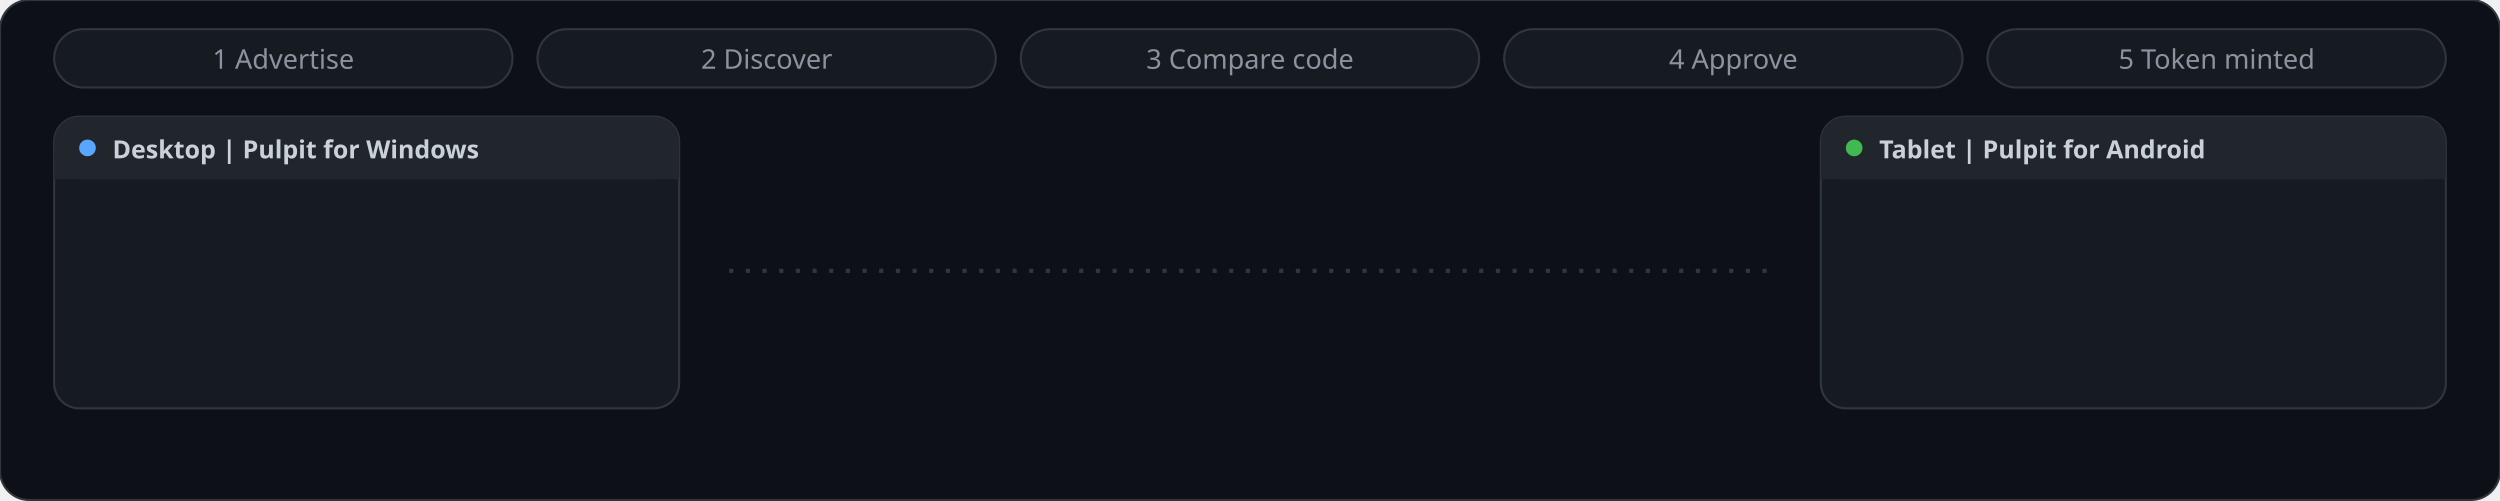
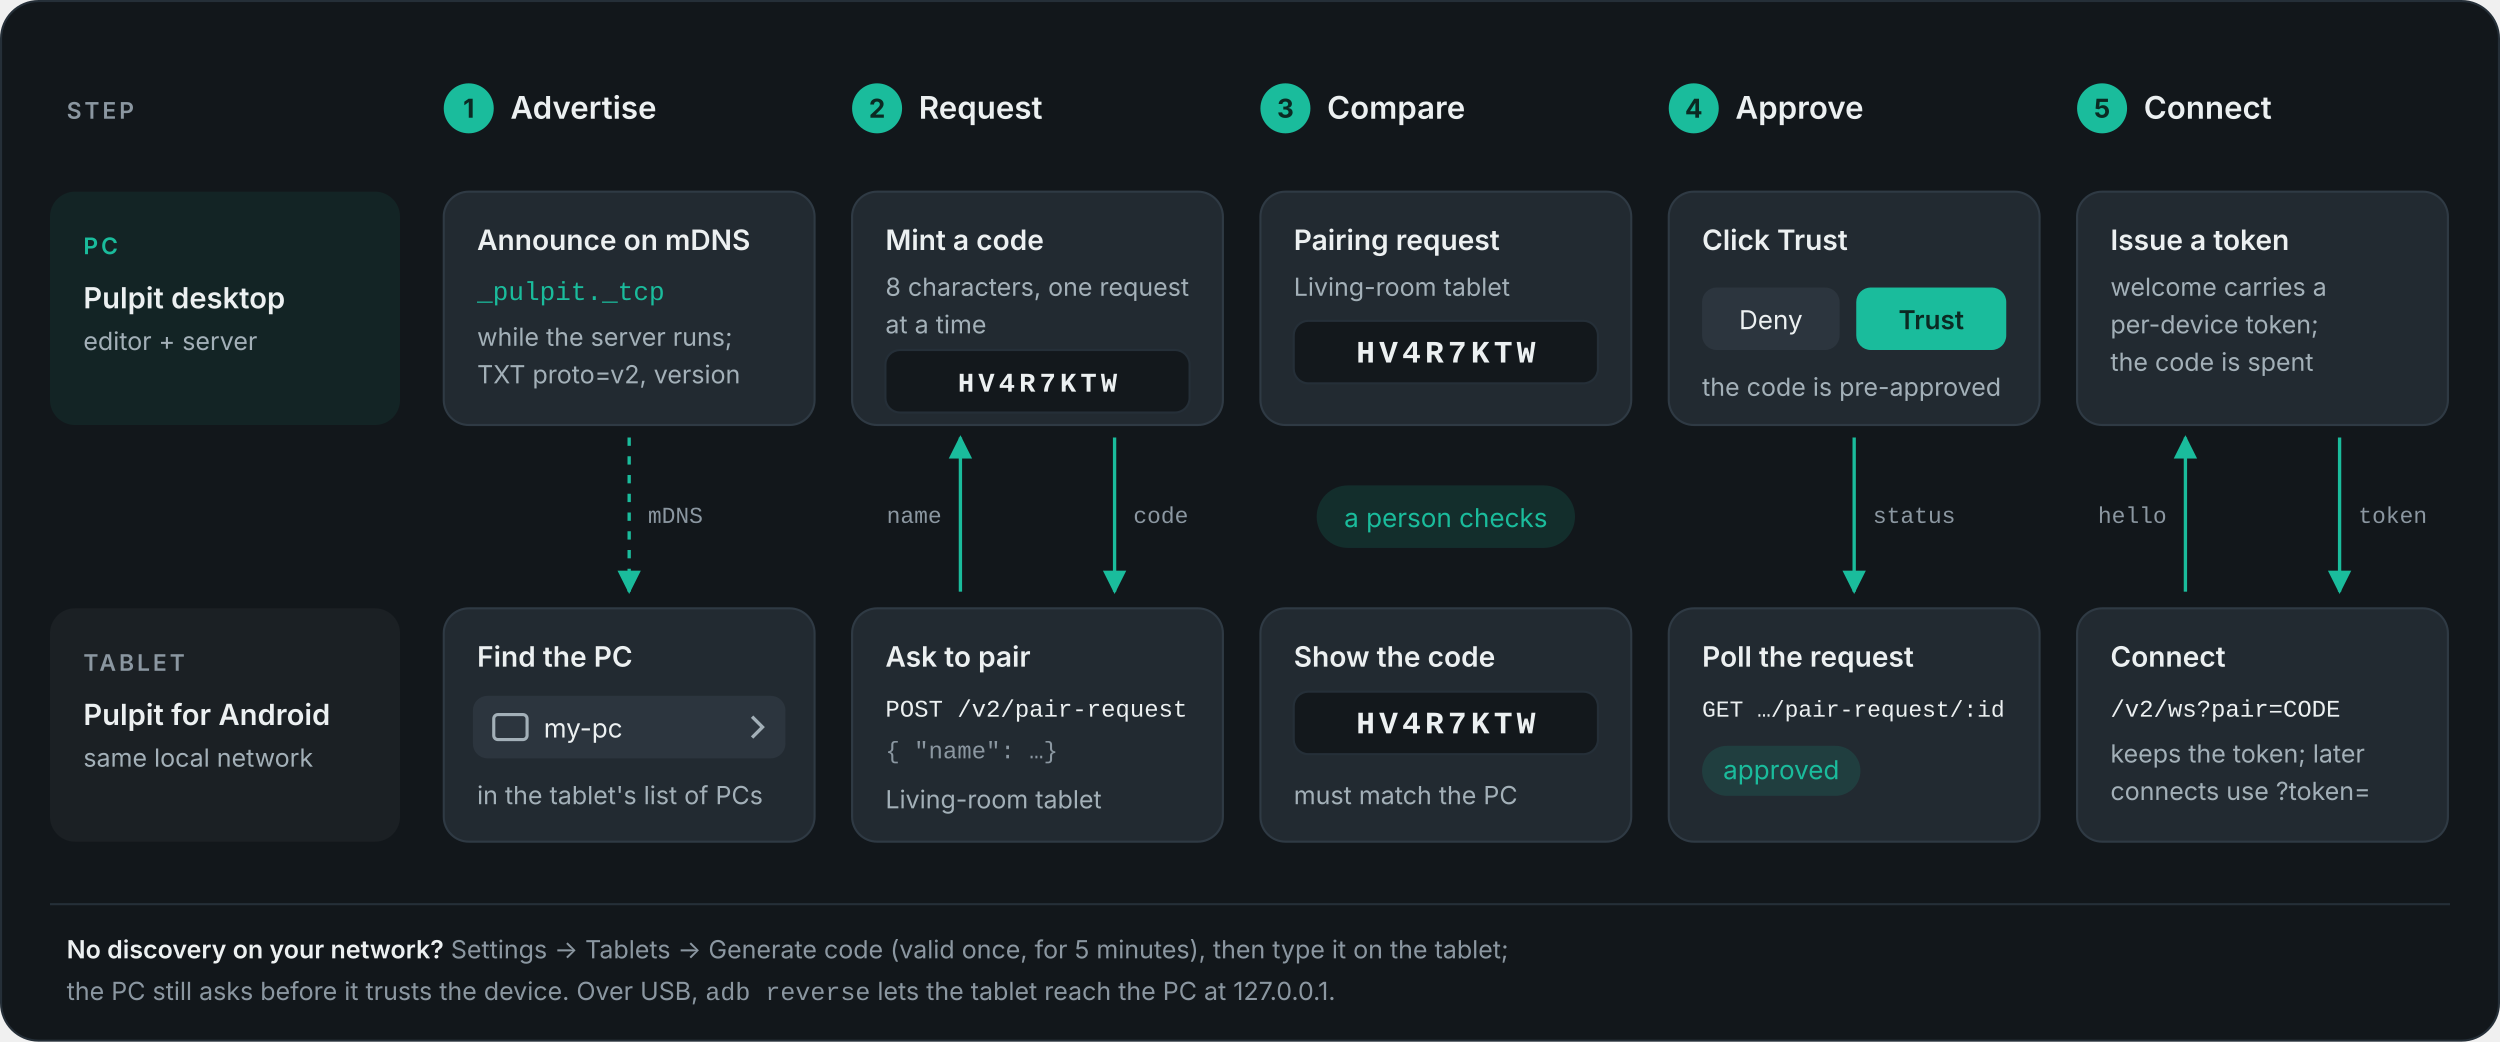
- <svg xmlns="http://www.w3.org/2000/svg" viewBox="0 0 1200 240" width="1200" height="240" role="img" aria-labelledby="pair-title pair-desc">
-   <rect width="1200" height="240" rx="14" fill="#0d1117" stroke="#30363d" />
-   <g font-family="sans-serif">
-     <rect x="26" y="14" width="220" height="28" rx="14" fill="#161b22" stroke="#30363d" />
-     <g>
-       <animate attributeName="opacity" values="0;1;1" keyTimes="0;0.2;1" calcMode="discrete" dur="15s" repeatCount="indefinite" />
-       <text x="136.0" y="33" font-size="13" fill="#8b949e" text-anchor="middle">1  Advertise</text>
-     </g>
-     <g opacity="0">
-       <animate attributeName="opacity" values="1;0;0" keyTimes="0;0.2;1" calcMode="discrete" dur="15s" repeatCount="indefinite" />
-       <rect x="26" y="14" width="220" height="28" rx="14" fill="#a371f7" fill-opacity="0.18" stroke="#a371f7" />
-       <text x="136.0" y="33" font-size="13" fill="#e6edf3" font-weight="bold" text-anchor="middle">1  Advertise</text>
-     </g>
-     <rect x="258" y="14" width="220" height="28" rx="14" fill="#161b22" stroke="#30363d" />
-     <g>
-       <animate attributeName="opacity" values="1;0;1;1" keyTimes="0;0.2;0.4;1" calcMode="discrete" dur="15s" repeatCount="indefinite" />
-       <text x="368.0" y="33" font-size="13" fill="#8b949e" text-anchor="middle">2  Discover</text>
-     </g>
-     <g opacity="0">
-       <animate attributeName="opacity" values="0;1;0;0" keyTimes="0;0.2;0.4;1" calcMode="discrete" dur="15s" repeatCount="indefinite" />
-       <rect x="258" y="14" width="220" height="28" rx="14" fill="#58a6ff" fill-opacity="0.18" stroke="#58a6ff" />
-       <text x="368.0" y="33" font-size="13" fill="#e6edf3" font-weight="bold" text-anchor="middle">2  Discover</text>
-     </g>
-     <rect x="490" y="14" width="220" height="28" rx="14" fill="#161b22" stroke="#30363d" />
-     <g>
-       <animate attributeName="opacity" values="1;0;1;1" keyTimes="0;0.4;0.6;1" calcMode="discrete" dur="15s" repeatCount="indefinite" />
-       <text x="600.0" y="33" font-size="13" fill="#8b949e" text-anchor="middle">3  Compare code</text>
-     </g>
-     <g opacity="0">
-       <animate attributeName="opacity" values="0;1;0;0" keyTimes="0;0.4;0.6;1" calcMode="discrete" dur="15s" repeatCount="indefinite" />
-       <rect x="490" y="14" width="220" height="28" rx="14" fill="#d29922" fill-opacity="0.18" stroke="#d29922" />
-       <text x="600.0" y="33" font-size="13" fill="#e6edf3" font-weight="bold" text-anchor="middle">3  Compare code</text>
-     </g>
-     <rect x="722" y="14" width="220" height="28" rx="14" fill="#161b22" stroke="#30363d" />
-     <g>
-       <animate attributeName="opacity" values="1;0;1;1" keyTimes="0;0.6;0.8;1" calcMode="discrete" dur="15s" repeatCount="indefinite" />
-       <text x="832.0" y="33" font-size="13" fill="#8b949e" text-anchor="middle">4  Approve</text>
-     </g>
-     <g opacity="0">
-       <animate attributeName="opacity" values="0;1;0;0" keyTimes="0;0.6;0.8;1" calcMode="discrete" dur="15s" repeatCount="indefinite" />
-       <rect x="722" y="14" width="220" height="28" rx="14" fill="#d29922" fill-opacity="0.18" stroke="#d29922" />
-       <text x="832.0" y="33" font-size="13" fill="#e6edf3" font-weight="bold" text-anchor="middle">4  Approve</text>
-     </g>
-     <rect x="954" y="14" width="220" height="28" rx="14" fill="#161b22" stroke="#30363d" />
-     <g>
-       <animate attributeName="opacity" values="1;0;0" keyTimes="0;0.8;1" calcMode="discrete" dur="15s" repeatCount="indefinite" />
-       <text x="1064.0" y="33" font-size="13" fill="#8b949e" text-anchor="middle">5  Token minted</text>
-     </g>
-     <g opacity="0">
-       <animate attributeName="opacity" values="0;1;1" keyTimes="0;0.8;1" calcMode="discrete" dur="15s" repeatCount="indefinite" />
-       <rect x="954" y="14" width="220" height="28" rx="14" fill="#3fb950" fill-opacity="0.18" stroke="#3fb950" />
-       <text x="1064.0" y="33" font-size="13" fill="#e6edf3" font-weight="bold" text-anchor="middle">5  Token minted</text>
-     </g>
-     <rect x="26" y="56" width="300" height="140" rx="12" fill="#161b22" stroke="#30363d" />
-     <rect x="26" y="56" width="300" height="30" rx="12" fill="#21262d" />
-     <rect x="26" y="74" width="300" height="12" fill="#21262d" />
-     <circle cx="42" cy="71" r="4" fill="#58a6ff" />
-     <text x="54" y="76" font-size="12" fill="#c9d1d9" font-weight="bold">Desktop  |  Pulpit for Windows</text>
-     <rect x="874" y="56" width="300" height="140" rx="12" fill="#161b22" stroke="#30363d" />
-     <rect x="874" y="56" width="300" height="30" rx="12" fill="#21262d" />
-     <rect x="874" y="74" width="300" height="12" fill="#21262d" />
-     <circle cx="890" cy="71" r="4" fill="#3fb950" />
-     <text x="902" y="76" font-size="12" fill="#c9d1d9" font-weight="bold">Tablet  |  Pulpit for Android</text>
-     <g opacity="0">
-       <animate attributeName="opacity" values="1;0;0" keyTimes="0;0.2;1" calcMode="discrete" dur="15s" repeatCount="indefinite" />
-       <text x="46" y="114" font-size="14" fill="#e6edf3" font-weight="bold">Embedded server on :8500</text>
-       <text x="46" y="138" font-size="12" fill="#a371f7" font-family="Consolas,Menlo,monospace">mDNS: advertising _pulpit._tcp</text>
-       <text x="46" y="158" font-size="11" fill="#8b949e" font-family="Consolas,Menlo,monospace">TXT: proto=v2, version, host</text>
-     </g>
-     <g opacity="0">
-       <animate attributeName="opacity" values="0;1;0;0" keyTimes="0;0.2;0.4;1" calcMode="discrete" dur="15s" repeatCount="indefinite" />
-       <text x="46" y="114" font-size="14" fill="#e6edf3" font-weight="bold">Pair request received</text>
-       <text x="46" y="138" font-size="12" fill="#58a6ff" font-family="Consolas,Menlo,monospace">from "SM-T561"</text>
-       <text x="46" y="158" font-size="11" fill="#8b949e">LAN only, one request at a time</text>
-     </g>
-     <g opacity="0">
-       <animate attributeName="opacity" values="0;1;0;0" keyTimes="0;0.4;0.6;1" calcMode="discrete" dur="15s" repeatCount="indefinite" />
-       <text x="46" y="110" font-size="12" fill="#8b949e">Verification code</text>
-       <text x="46" y="142" font-size="30" fill="#d29922" font-weight="bold" font-family="Consolas,Menlo,monospace">K7M4Q2XN</text>
-       <text x="46" y="162" font-size="11" fill="#8b949e">valid for 5 minutes</text>
-     </g>
-     <g opacity="0">
-       <animate attributeName="opacity" values="0;1;0;0" keyTimes="0;0.6;0.8;1" calcMode="discrete" dur="15s" repeatCount="indefinite" />
-       <text x="46" y="110" font-size="13" fill="#e6edf3" font-weight="bold">Same code on the tablet?</text>
-       <text x="46" y="128" font-size="14" fill="#d29922" font-family="Consolas,Menlo,monospace">K7M4Q2XN</text>
-       <rect x="46" y="138" width="86" height="28" rx="8" fill="#21262d" stroke="#30363d" />
-       <text x="89" y="157" font-size="12" fill="#8b949e" text-anchor="middle">Deny</text>
-       <rect x="144" y="138" width="110" height="28" rx="8" fill="#3fb950" fill-opacity="0.2" stroke="#3fb950" />
-       <text x="199" y="157" font-size="12" fill="#e6edf3" font-weight="bold" text-anchor="middle">Approve</text>
-     </g>
-     <g opacity="0">
-       <animate attributeName="opacity" values="0;1;1" keyTimes="0;0.8;1" calcMode="discrete" dur="15s" repeatCount="indefinite" />
-       <text x="46" y="114" font-size="14" fill="#3fb950" font-weight="bold">Device added</text>
-       <text x="46" y="138" font-size="12" fill="#e6edf3">per-device token minted</text>
-       <text x="46" y="158" font-size="11" fill="#8b949e">code burned, single use</text>
-     </g>
-     <g opacity="0">
-       <animate attributeName="opacity" values="1;0;0" keyTimes="0;0.2;1" calcMode="discrete" dur="15s" repeatCount="indefinite" />
-       <text x="894" y="114" font-size="14" fill="#e6edf3" font-weight="bold">Auto (on the network)</text>
-       <text x="894" y="138" font-size="12" fill="#8b949e">Searching for computers...</text>
-     </g>
-     <g opacity="0">
-       <animate attributeName="opacity" values="0;1;0;0" keyTimes="0;0.2;0.4;1" calcMode="discrete" dur="15s" repeatCount="indefinite" />
-       <text x="894" y="108" font-size="12" fill="#8b949e">Computers found</text>
-       <rect x="894" y="116" width="260" height="30" rx="8" fill="#58a6ff" fill-opacity="0.16" stroke="#58a6ff" />
-       <text x="906" y="136" font-size="12" fill="#e6edf3" font-family="Consolas,Menlo,monospace">Pulpit  (192.168.x.x:8500)</text>
-       <text x="894" y="164" font-size="11" fill="#8b949e">tap to pair</text>
-     </g>
-     <g opacity="0">
-       <animate attributeName="opacity" values="0;1;0;0" keyTimes="0;0.4;0.6;1" calcMode="discrete" dur="15s" repeatCount="indefinite" />
-       <text x="894" y="110" font-size="12" fill="#8b949e">Verification code</text>
-       <text x="894" y="142" font-size="30" fill="#d29922" font-weight="bold" font-family="Consolas,Menlo,monospace">K7M4Q2XN</text>
-       <text x="894" y="162" font-size="11" fill="#8b949e">same as on the desktop</text>
-     </g>
-     <g opacity="0">
-       <animate attributeName="opacity" values="0;1;0;0" keyTimes="0;0.6;0.8;1" calcMode="discrete" dur="15s" repeatCount="indefinite" />
-       <text x="894" y="114" font-size="14" fill="#e6edf3" font-weight="bold">Confirm on the computer</text>
-       <text x="894" y="138" font-size="12" fill="#8b949e">that the codes match...</text>
-       <rect x="894" y="148" width="80" height="26" rx="8" fill="#21262d" stroke="#30363d" />
-       <text x="934" y="166" font-size="12" fill="#8b949e" text-anchor="middle">Cancel</text>
-     </g>
-     <g opacity="0">
-       <animate attributeName="opacity" values="0;1;1" keyTimes="0;0.8;1" calcMode="discrete" dur="15s" repeatCount="indefinite" />
-       <text x="894" y="114" font-size="14" fill="#3fb950" font-weight="bold">Paired</text>
-       <text x="894" y="138" font-size="12" fill="#e6edf3">token stored on the tablet</text>
-       <text x="894" y="158" font-size="11" fill="#8b949e">board syncs next</text>
-     </g>
-     <path d="M350,130 H850" stroke="#30363d" stroke-width="2" stroke-dasharray="2 6" fill="none" />
-     <g opacity="0">
-       <animate attributeName="opacity" values="1;0;0" keyTimes="0;0.2;1" calcMode="discrete" dur="15s" repeatCount="indefinite" />
-       <rect x="450" y="76" width="300" height="24" rx="8" fill="#0d1117" stroke="#a371f7" />
-       <text x="600" y="92" font-size="11" fill="#c9d1d9" text-anchor="middle" font-family="Consolas,Menlo,monospace">mDNS  _pulpit._tcp.local</text>
-       <circle cx="350" cy="130" r="6" fill="none" stroke="#a371f7" stroke-width="2" opacity="0">
-         <animate attributeName="cx" values="350;790" dur="1.5s" begin="0.0s" repeatCount="indefinite" />
-         <animate attributeName="opacity" values="0;0.9;0" dur="1.5s" begin="0.0s" repeatCount="indefinite" />
-       </circle>
-       <circle cx="350" cy="130" r="6" fill="none" stroke="#a371f7" stroke-width="2" opacity="0">
-         <animate attributeName="cx" values="350;790" dur="1.5s" begin="0.5s" repeatCount="indefinite" />
-         <animate attributeName="opacity" values="0;0.9;0" dur="1.5s" begin="0.5s" repeatCount="indefinite" />
-       </circle>
-       <circle cx="350" cy="130" r="6" fill="none" stroke="#a371f7" stroke-width="2" opacity="0">
-         <animate attributeName="cx" values="350;790" dur="1.5s" begin="1.0s" repeatCount="indefinite" />
-         <animate attributeName="opacity" values="0;0.9;0" dur="1.5s" begin="1.0s" repeatCount="indefinite" />
-       </circle>
-     </g>
-     <g opacity="0">
-       <animate attributeName="opacity" values="0;1;0;0" keyTimes="0;0.2;0.4;1" calcMode="discrete" dur="15s" repeatCount="indefinite" />
-       <rect x="450" y="76" width="300" height="24" rx="8" fill="#0d1117" stroke="#58a6ff" />
-       <text x="600" y="92" font-size="11" fill="#c9d1d9" text-anchor="middle" font-family="Consolas,Menlo,monospace">POST /v2/pair-request</text>
-       <circle cx="850" cy="130" r="8" fill="#58a6ff">
-         <animate attributeName="cx" values="850;850;362;362" keyTimes="0;0.2;0.36;1" dur="15s" repeatCount="indefinite" />
-       </circle>
-     </g>
-     <g opacity="0">
-       <animate attributeName="opacity" values="0;1;0;0" keyTimes="0;0.4;0.6;1" calcMode="discrete" dur="15s" repeatCount="indefinite" />
-       <rect x="450" y="76" width="300" height="24" rx="8" fill="#0d1117" stroke="#d29922" />
-       <text x="600" y="92" font-size="11" fill="#c9d1d9" text-anchor="middle" font-family="Consolas,Menlo,monospace">same code on both screens</text>
-       <circle cx="350" cy="130" r="8" fill="#d29922">
-         <animate attributeName="cx" values="350;350;540;540" keyTimes="0;0.4;0.56;1" dur="15s" repeatCount="indefinite" />
-       </circle>
-       <circle cx="850" cy="130" r="8" fill="#d29922">
-         <animate attributeName="cx" values="850;850;660;660" keyTimes="0;0.4;0.56;1" dur="15s" repeatCount="indefinite" />
-       </circle>
-       <rect x="535" y="115" width="130" height="30" rx="10" fill="#161b22" stroke="#d29922" />
-       <text x="600" y="135" font-size="15" fill="#e6edf3" font-weight="bold" text-anchor="middle" font-family="Consolas,Menlo,monospace">K7M4Q2XN</text>
-     </g>
-     <g opacity="0">
-       <animate attributeName="opacity" values="0;1;0;0" keyTimes="0;0.6;0.8;1" calcMode="discrete" dur="15s" repeatCount="indefinite" />
-       <rect x="450" y="76" width="300" height="24" rx="8" fill="#0d1117" stroke="#d29922" />
-       <text x="600" y="92" font-size="11" fill="#c9d1d9" text-anchor="middle" font-family="Consolas,Menlo,monospace">a human compares and approves</text>
-       <circle cx="600" cy="130" r="22" fill="#3fb950" fill-opacity="0.15" stroke="#3fb950" stroke-width="2" />
-       <path d="M589,131 l8,9 l15,-17" fill="none" stroke="#3fb950" stroke-width="4" stroke-linecap="round" stroke-linejoin="round" stroke-dasharray="40" stroke-dashoffset="40">
-         <animate attributeName="stroke-dashoffset" values="40;40;0;0" keyTimes="0;0.6;0.76;1" dur="15s" repeatCount="indefinite" />
-       </path>
-     </g>
-     <g opacity="0">
-       <animate attributeName="opacity" values="0;1;1" keyTimes="0;0.8;1" calcMode="discrete" dur="15s" repeatCount="indefinite" />
-       <rect x="450" y="76" width="300" height="24" rx="8" fill="#0d1117" stroke="#3fb950" />
-       <text x="600" y="92" font-size="11" fill="#c9d1d9" text-anchor="middle" font-family="Consolas,Menlo,monospace">welcome.token  (per-device)</text>
-       <circle cx="350" cy="130" r="8" fill="#3fb950">
-         <animate attributeName="cx" values="350;350;838;838" keyTimes="0;0.8;0.96;1" dur="15s" repeatCount="indefinite" />
-       </circle>
-     </g>
-     <g opacity="0">
-       <animate attributeName="opacity" values="1;0;0" keyTimes="0;0.2;1" calcMode="discrete" dur="15s" repeatCount="indefinite" />
-       <text x="600" y="226" font-size="14" fill="#c9d1d9" text-anchor="middle">The desktop announces itself on the local network.</text>
-     </g>
-     <g opacity="0">
-       <animate attributeName="opacity" values="0;1;0;0" keyTimes="0;0.2;0.4;1" calcMode="discrete" dur="15s" repeatCount="indefinite" />
-       <text x="600" y="226" font-size="14" fill="#c9d1d9" text-anchor="middle">The tablet finds the desktop in its list and asks to pair.</text>
-     </g>
-     <g opacity="0">
-       <animate attributeName="opacity" values="0;1;0;0" keyTimes="0;0.4;0.6;1" calcMode="discrete" dur="15s" repeatCount="indefinite" />
-       <text x="600" y="226" font-size="14" fill="#c9d1d9" text-anchor="middle">Both screens show the same verification code.</text>
-     </g>
-     <g opacity="0">
-       <animate attributeName="opacity" values="0;1;0;0" keyTimes="0;0.6;0.8;1" calcMode="discrete" dur="15s" repeatCount="indefinite" />
-       <text x="600" y="226" font-size="14" fill="#c9d1d9" text-anchor="middle">Codes match: the operator approves on the desktop.</text>
-     </g>
-     <g opacity="0">
-       <animate attributeName="opacity" values="0;1;1" keyTimes="0;0.8;1" calcMode="discrete" dur="15s" repeatCount="indefinite" />
-       <text x="600" y="226" font-size="14" fill="#c9d1d9" text-anchor="middle">A per-device token is issued. No code needed next time.</text>
-     </g>
-   </g>
+ <svg xmlns="http://www.w3.org/2000/svg" viewBox="0 0 1200 500" width="1200" height="500" role="img" aria-labelledby="pair-title pair-desc">
+   <style>
+ text{font-family:Inter,"Segoe UI",Roboto,"Helvetica Neue",Arial,system-ui,sans-serif;fill:#ecf0f1}
+ .m,.ml{font-family:ui-monospace,"Cascadia Mono","SF Mono",Menlo,Consolas,"Liberation Mono",monospace}
+ .ml{font-size:11px;fill:#8b97a1}
+ .lbl{font-size:11px;font-weight:600;letter-spacing:1.4px;fill:#8b97a1}
+ .h{font-size:15px;font-weight:600}
+ .h2{font-size:14px;font-weight:600}
+ .b{font-size:13.5px;font-weight:600}
+ .s{font-size:12px;fill:#a3b0b8}
+ .n{font-size:12px;fill:#8b97a1}
+ .c{font-size:12.5px;fill:#ecf0f1}
+ .card{fill:#222a31;stroke:#2f3a44}
+ </style>
+   <defs>
+     <marker id="aa" viewBox="0 0 10 10" refX="9" refY="5" markerWidth="7" markerHeight="7" orient="auto">
+       <path d="M0 0L10 5L0 10z" fill="#1abc9c" />
+     </marker>
+     <marker id="ar" viewBox="0 0 10 10" refX="9" refY="5" markerWidth="7" markerHeight="7" orient="auto">
+       <path d="M0 0L10 5L0 10z" fill="#6b7885" />
+     </marker>
+   </defs>
+   <rect x=".5" y=".5" width="1199" height="499" rx="18" fill="#12171b" stroke="#252f38" />
+   <text class="lbl" x="32" y="57">STEP</text>
+   <rect x="24" y="92" width="168" height="112" rx="12" fill="#1abc9c" fill-opacity=".08" />
+   <text class="lbl" x="40" y="122" style="fill:#1abc9c">PC</text>
+   <text class="h2" x="40" y="148">Pulpit desktop</text>
+   <text class="s" x="40" y="168">editor + server</text>
+   <rect x="24" y="292" width="168" height="112" rx="12" fill="#ffffff" fill-opacity=".04" />
+   <text class="lbl" x="40" y="322">TABLET</text>
+   <text class="h2" x="40" y="348">Pulpit for Android</text>
+   <text class="s" x="40" y="368">same local network</text>
+   <circle cx="225" cy="52" r="12" fill="#1abc9c" />
+   <text x="225" y="56.5" text-anchor="middle" style="font-size:12.5px;font-weight:700;fill:#0b2a23">1</text>
+   <text class="h" x="245" y="57">Advertise</text>
+   <rect class="card" x="213" y="92" width="178" height="112" rx="12" />
+   <rect class="card" x="213" y="292" width="178" height="112" rx="12" />
+   <circle cx="421" cy="52" r="12" fill="#1abc9c" />
+   <text x="421" y="56.5" text-anchor="middle" style="font-size:12.5px;font-weight:700;fill:#0b2a23">2</text>
+   <text class="h" x="441" y="57">Request</text>
+   <rect class="card" x="409" y="92" width="178" height="112" rx="12" />
+   <rect class="card" x="409" y="292" width="178" height="112" rx="12" />
+   <circle cx="617" cy="52" r="12" fill="#1abc9c" />
+   <text x="617" y="56.5" text-anchor="middle" style="font-size:12.5px;font-weight:700;fill:#0b2a23">3</text>
+   <text class="h" x="637" y="57">Compare</text>
+   <rect class="card" x="605" y="92" width="178" height="112" rx="12" />
+   <rect class="card" x="605" y="292" width="178" height="112" rx="12" />
+   <circle cx="813" cy="52" r="12" fill="#1abc9c" />
+   <text x="813" y="56.5" text-anchor="middle" style="font-size:12.5px;font-weight:700;fill:#0b2a23">4</text>
+   <text class="h" x="833" y="57">Approve</text>
+   <rect class="card" x="801" y="92" width="178" height="112" rx="12" />
+   <rect class="card" x="801" y="292" width="178" height="112" rx="12" />
+   <circle cx="1009" cy="52" r="12" fill="#1abc9c" />
+   <text x="1009" y="56.5" text-anchor="middle" style="font-size:12.5px;font-weight:700;fill:#0b2a23">5</text>
+   <text class="h" x="1029" y="57">Connect</text>
+   <rect class="card" x="997" y="92" width="178" height="112" rx="12" />
+   <rect class="card" x="997" y="292" width="178" height="112" rx="12" />
+   <text class="b" x="229" y="120">Announce on mDNS</text>
+   <text class="m" x="229" y="144" style="font-size:12.5px;fill:#1abc9c">_pulpit._tcp</text>
+   <text class="s" x="229" y="166">while the server runs;</text>
+   <text class="s" x="229" y="184">TXT proto=v2, version</text>
+   <text class="b" x="229" y="320">Find the PC</text>
+   <rect x="227" y="334" width="150" height="30" rx="7" fill="#2c353e" />
+   <rect x="237" y="343" width="16" height="12" rx="2" fill="none" stroke="#a3b0b8" stroke-width="1.5" />
+   <text class="c" x="261" y="354">my-pc</text>
+   <path d="M361 344l5 5-5 5" stroke="#a3b0b8" stroke-width="1.6" fill="none" />
+   <text class="s" x="229" y="386">in the tablet's list of PCs</text>
+   <path d="M302 210V284" stroke="#1abc9c" stroke-width="1.6" fill="none" stroke-dasharray="4 5" marker-end="url(#aa)" />
+   <text class="ml" x="311" y="251" text-anchor="start">mDNS</text>
+   <text class="b" x="425" y="120">Mint a code</text>
+   <text class="s" x="425" y="142">8 characters, one request</text>
+   <text class="s" x="425" y="160">at a time</text>
+   <rect x="425" y="168" width="146" height="30" rx="7" fill="#13181c" stroke="#252f38" />
+   <text class="m" x="498" y="188" text-anchor="middle" style="font-size:13px;font-weight:700;letter-spacing:2px;fill:#ecf0f1">HV4R7KTW</text>
+   <text class="b" x="425" y="320">Ask to pair</text>
+   <text class="m" x="425" y="344" style="font-size:11.5px;fill:#ecf0f1">POST /v2/pair-request</text>
+   <text class="m" x="425" y="364" style="font-size:11.5px;fill:#8b97a1">{ "name": …}</text>
+   <text class="s" x="425" y="388">Living-room tablet</text>
+   <path d="M461 284V210" stroke="#1abc9c" stroke-width="1.6" fill="none" marker-end="url(#aa)" />
+   <text class="ml" x="452" y="251" text-anchor="end">name</text>
+   <path d="M535 210V284" stroke="#1abc9c" stroke-width="1.6" fill="none" marker-end="url(#aa)" />
+   <text class="ml" x="544" y="251" text-anchor="start">code</text>
+   <text class="b" x="621" y="120">Pairing request</text>
+   <text class="s" x="621" y="142">Living-room tablet</text>
+   <rect x="621" y="154" width="146" height="30" rx="7" fill="#13181c" stroke="#252f38" />
+   <text class="m" x="694" y="174" text-anchor="middle" style="font-size:15px;font-weight:700;letter-spacing:2px;fill:#ecf0f1">HV4R7KTW</text>
+   <text class="s" x="621" y="200" />
+   <text class="b" x="621" y="320">Show the code</text>
+   <rect x="621" y="332" width="146" height="30" rx="7" fill="#13181c" stroke="#252f38" />
+   <text class="m" x="694" y="352" text-anchor="middle" style="font-size:15px;font-weight:700;letter-spacing:2px;fill:#ecf0f1">HV4R7KTW</text>
+   <text class="s" x="621" y="386">must match the PC</text>
+   <rect x="632" y="233" width="124" height="30" rx="15" fill="#1abc9c" fill-opacity=".14" />
+   <text class="c" x="694" y="253" text-anchor="middle" style="fill:#1abc9c">a person checks</text>
+   <text class="b" x="817" y="120">Click Trust</text>
+   <rect x="817" y="138" width="66" height="30" rx="7" fill="#2c353e" />
+   <text class="c" x="850" y="158" text-anchor="middle">Deny</text>
+   <rect x="891" y="138" width="72" height="30" rx="7" fill="#1abc9c" />
+   <text class="c" x="927" y="158" text-anchor="middle" style="font-weight:600;fill:#0b2a23">Trust</text>
+   <text class="s" x="817" y="190">the code is pre-approved</text>
+   <text class="b" x="817" y="320">Poll the request</text>
+   <text class="m" x="817" y="344" style="font-size:11px;fill:#ecf0f1">GET …/pair-request/:id</text>
+   <rect x="817" y="358" width="76" height="24" rx="12" fill="#1abc9c" fill-opacity=".14" />
+   <text class="c" x="855" y="374" text-anchor="middle" style="fill:#1abc9c">approved</text>
+   <path d="M890 210V284" stroke="#1abc9c" stroke-width="1.6" fill="none" marker-end="url(#aa)" />
+   <text class="ml" x="899" y="251" text-anchor="start">status</text>
+   <text class="b" x="1013" y="120">Issue a token</text>
+   <text class="s" x="1013" y="142">welcome carries a</text>
+   <text class="s" x="1013" y="160">per-device token;</text>
+   <text class="s" x="1013" y="178">the code is spent</text>
+   <text class="b" x="1013" y="320">Connect</text>
+   <text class="m" x="1013" y="344" style="font-size:11.5px;fill:#ecf0f1">/v2/ws?pair=CODE</text>
+   <text class="s" x="1013" y="366">keeps the token; later</text>
+   <text class="s" x="1013" y="384">connects use ?token=</text>
+   <path d="M1049 284V210" stroke="#1abc9c" stroke-width="1.6" fill="none" marker-end="url(#aa)" />
+   <text class="ml" x="1040" y="251" text-anchor="end">hello</text>
+   <path d="M1123 210V284" stroke="#1abc9c" stroke-width="1.6" fill="none" marker-end="url(#aa)" />
+   <text class="ml" x="1132" y="251" text-anchor="start">token</text>
+   <path d="M24 434H1176" stroke="#252f38" />
+   <text class="n" x="32" y="460">
+     <tspan style="fill:#ecf0f1;font-weight:600">No discovery on your network?</tspan> Settings → Tablets → Generate code (valid once, for 5 minutes), then type it on the tablet;</text>
+   <text class="n" x="32" y="480">the PC still asks before it trusts the device. Over USB, <tspan class="m">adb reverse</tspan> lets the tablet reach the PC at 127.0.0.1.</text>
</svg>
